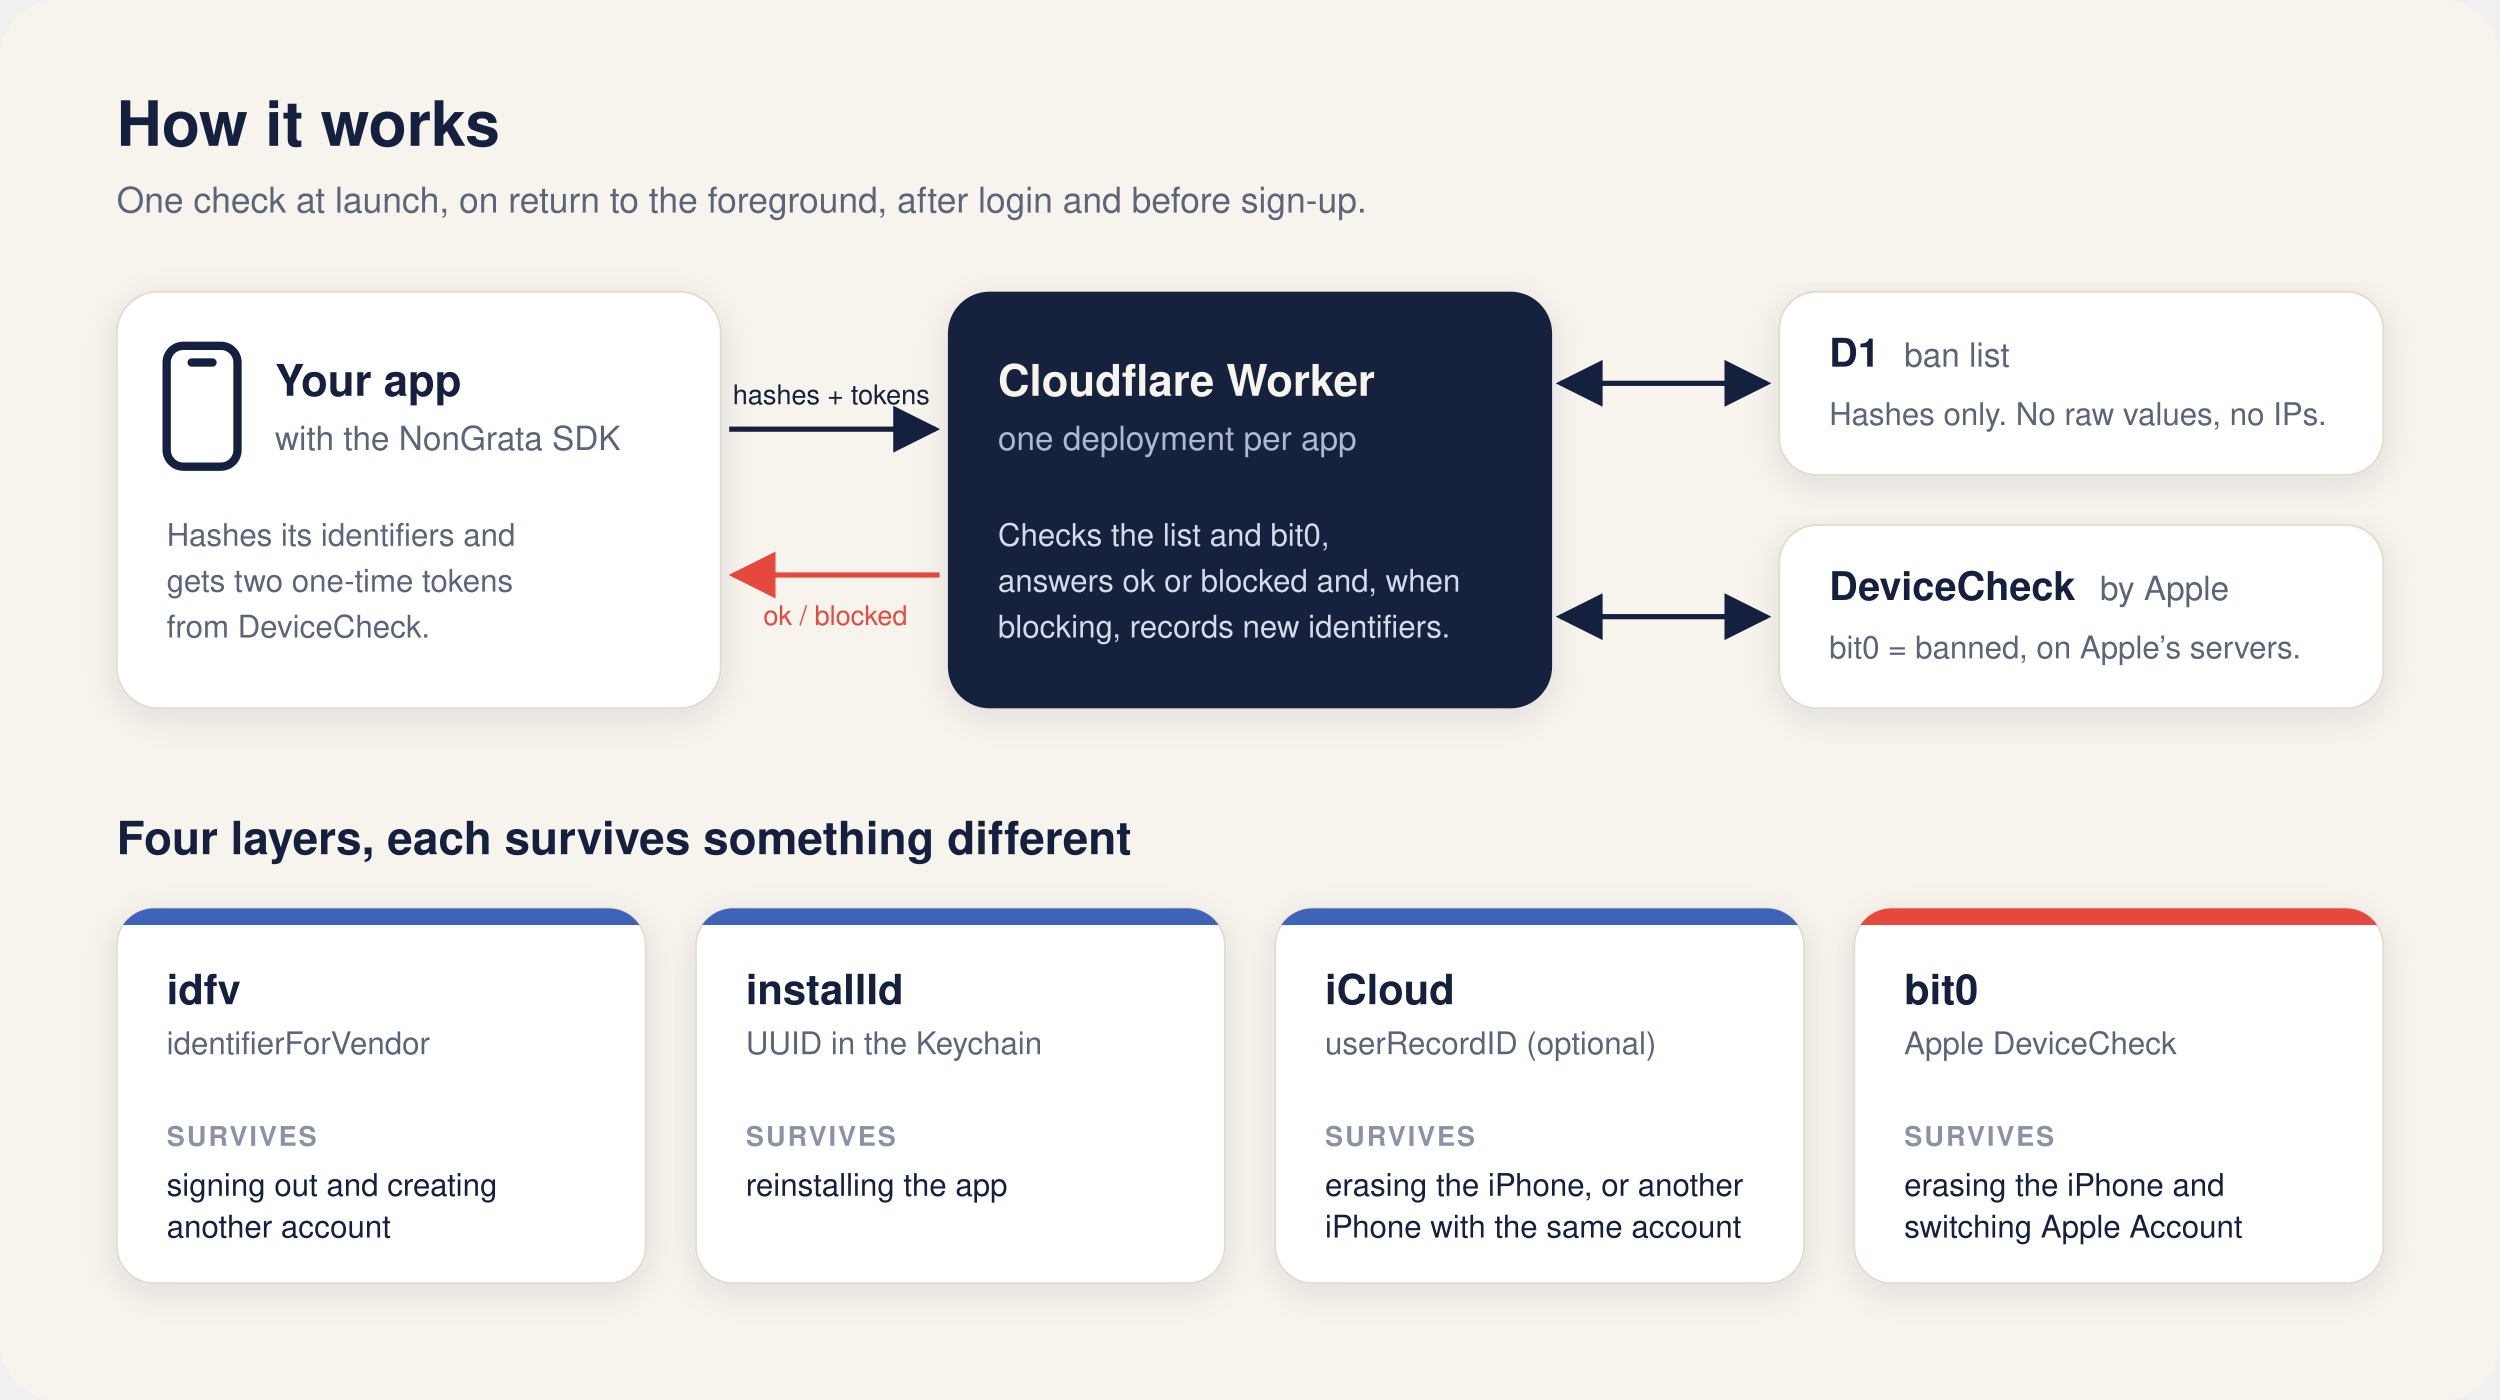
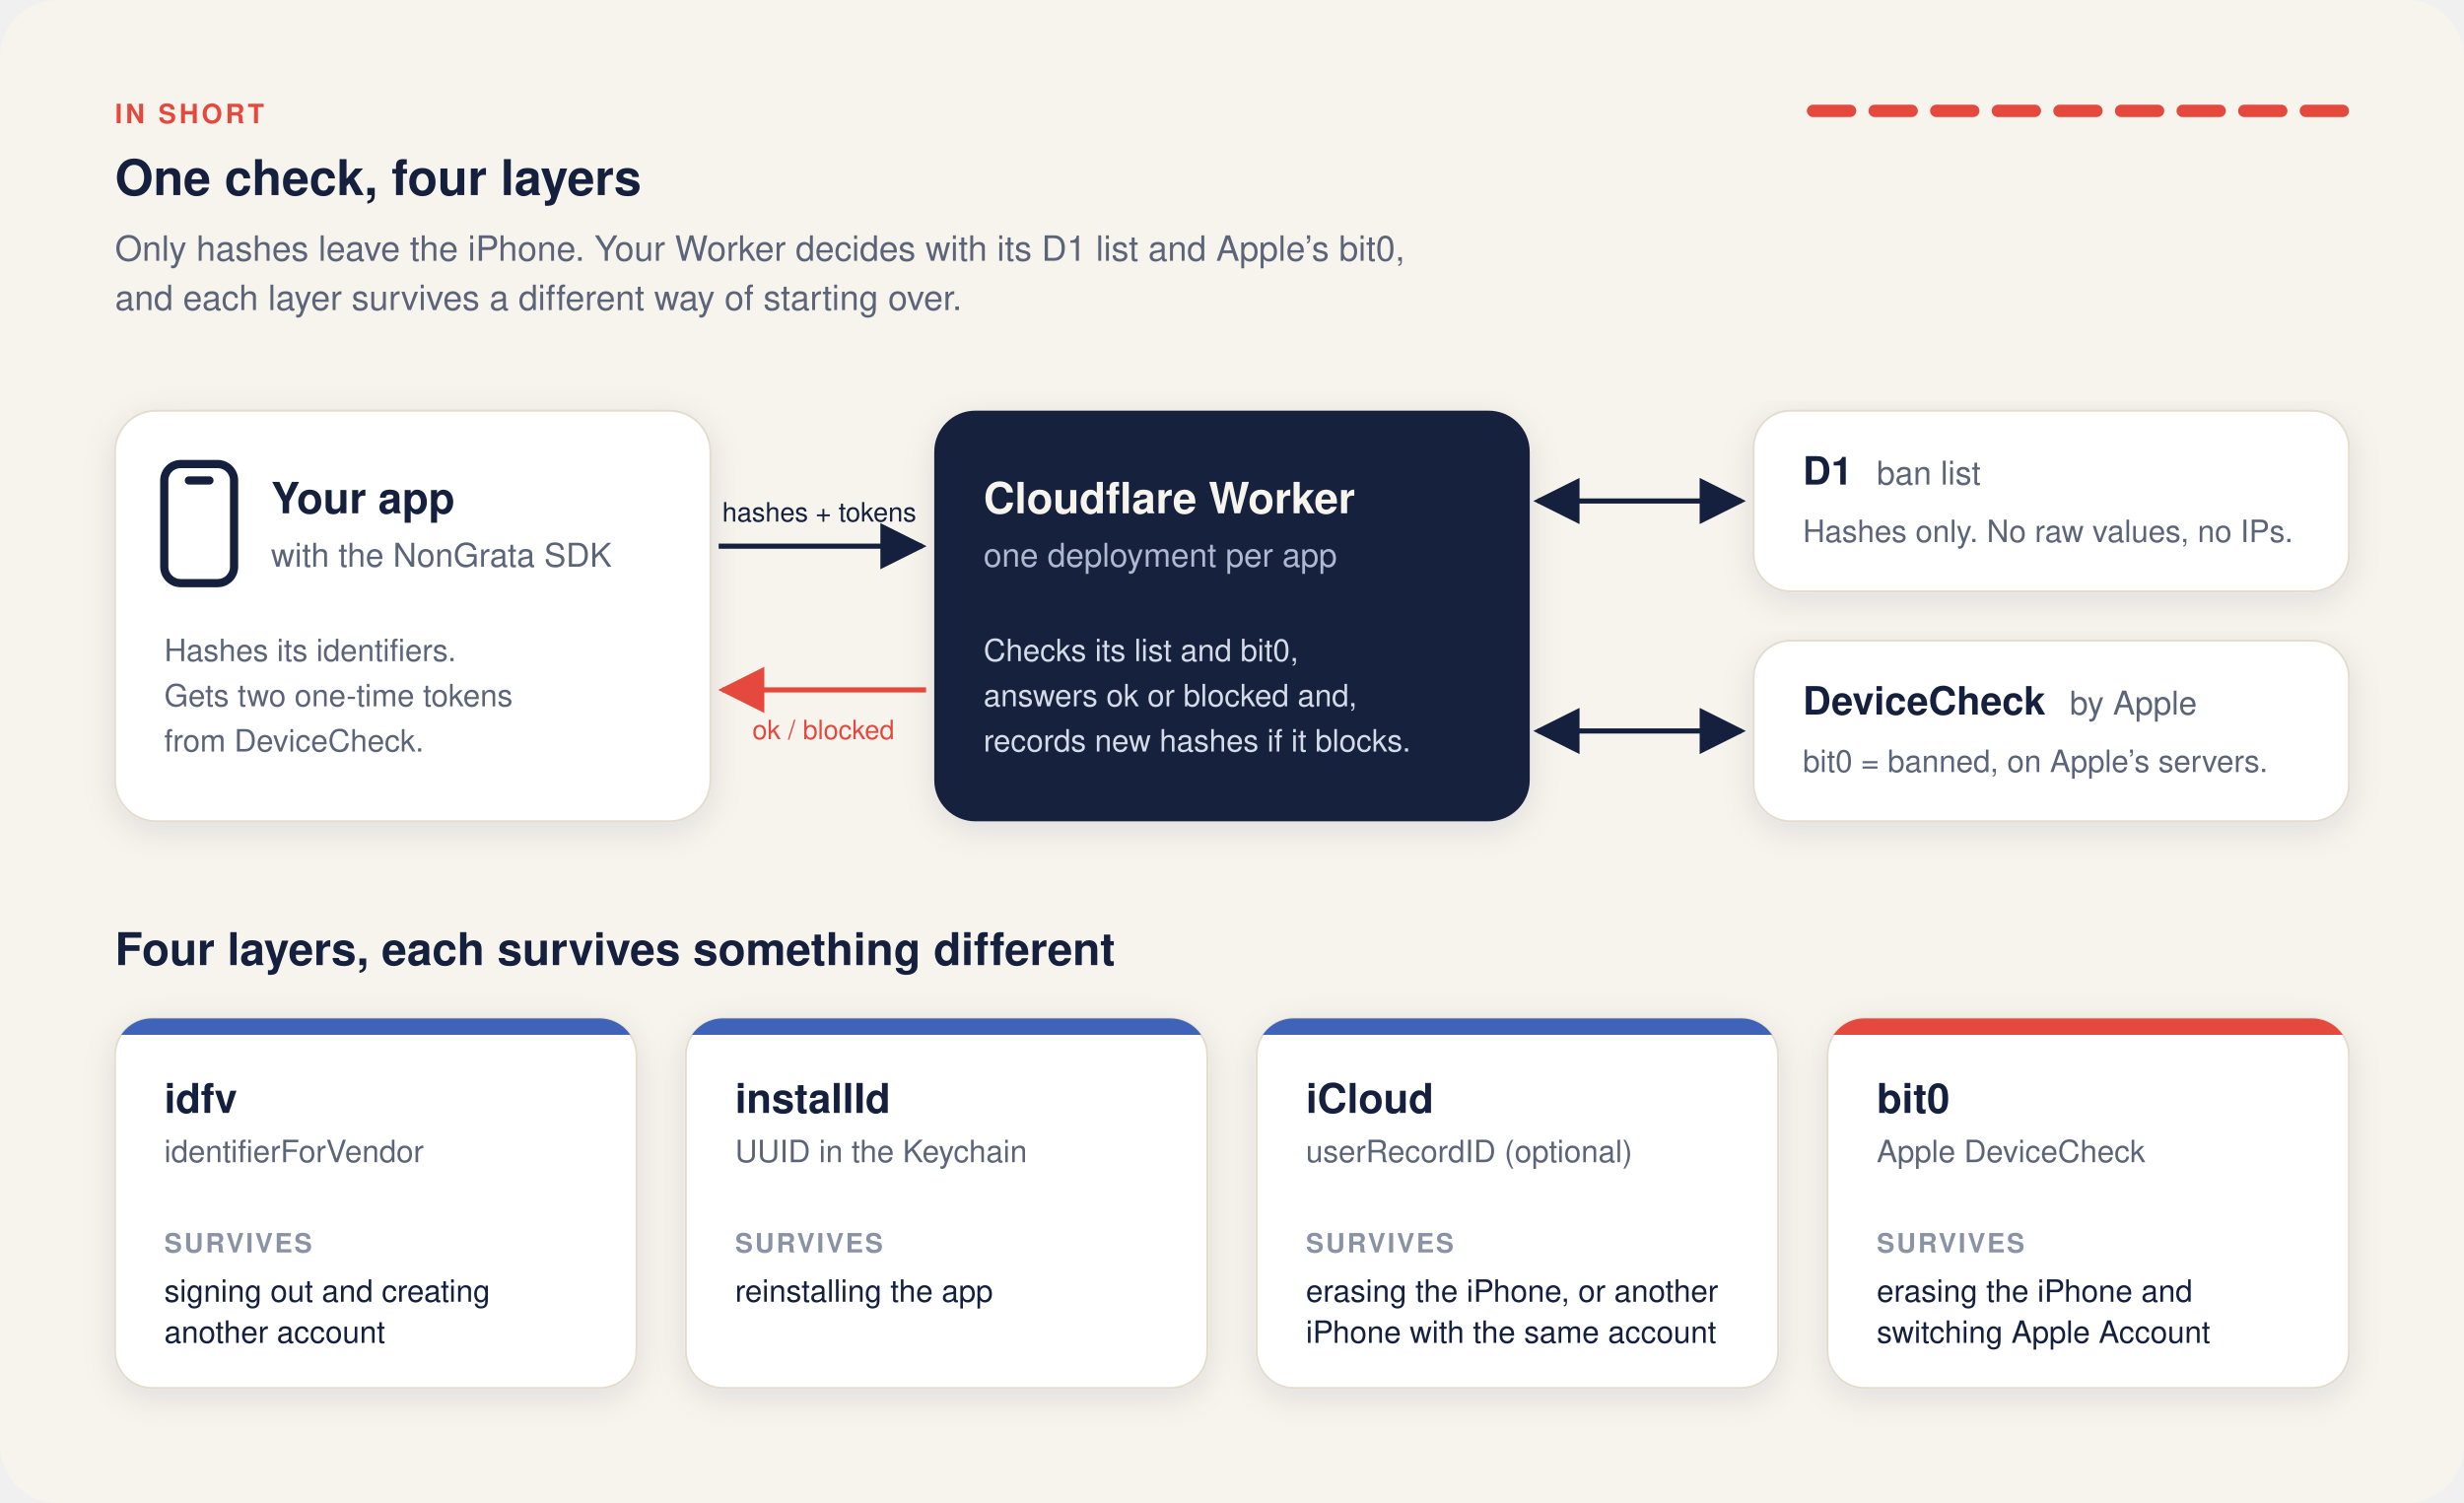
- <svg xmlns="http://www.w3.org/2000/svg" viewBox="0 0 1200 672" font-family="-apple-system, BlinkMacSystemFont, 'Segoe UI', Helvetica, Arial, sans-serif">
+ <svg xmlns="http://www.w3.org/2000/svg" viewBox="0 0 1200 732" font-family="-apple-system, BlinkMacSystemFont, 'Segoe UI', Helvetica, Arial, sans-serif">
+   <style>
+ .a{animation:73.5s ease-in-out infinite}
+ .app{animation-name:kapp}.appR{animation-name:kappR}.appHash{animation-name:kappHash}.appTok{animation-name:kappTok}.wk{animation-name:kwk}.wkR{animation-name:kwkR}.wk1{animation-name:kwk1}.wk2{animation-name:kwk2}.wk3{animation-name:kwk3}.a1{animation-name:ka1}.d1{animation-name:kd1}.d1R{animation-name:kd1R}.a3{animation-name:ka3}.dc{animation-name:kdc}.dcR{animation-name:kdcR}.a4{animation-name:ka4}.a2{animation-name:ka2}.tag{animation-name:ktag}.lh{animation-name:klh}.L1{animation-name:kL1}.L1R{animation-name:kL1R}.L2{animation-name:kL2}.L2R{animation-name:kL2R}.L3{animation-name:kL3}.L3R{animation-name:kL3R}.L4{animation-name:kL4}.L4R{animation-name:kL4R}.p1{animation-name:kp1}.p2{animation-name:kp2}.p3{animation-name:kp3}.p4{animation-name:kp4}.p5{animation-name:kp5}.p6{animation-name:kp6}.p7{animation-name:kp7}.p8{animation-name:kp8}.p9{animation-name:kp9}.a1l{animation-name:ka1l}.a1h{animation-name:ka1h}.a2l{animation-name:ka2l}.a2h{animation-name:ka2h}.a3l{animation-name:ka3l}.a3h{animation-name:ka3h}.a4l{animation-name:ka4l}.a4h{animation-name:ka4h}.cs1{animation-name:kcs1}.cs2{animation-name:kcs2}.cs3{animation-name:kcs3}.cs4{animation-name:kcs4}.cs5{animation-name:kcs5}.cs6{animation-name:kcs6}.cs7{animation-name:kcs7}.cs8{animation-name:kcs8}.cs9{animation-name:kcs9}.cF{animation-name:kcF}
+ @keyframes kapp{0%{opacity:0}0%{opacity:0}0.68%{opacity:1}34.694%{opacity:1}35.374%{opacity:0.5}51.701%{opacity:0.5}52.381%{opacity:1}61.905%{opacity:1}62.585%{opacity:0.5}91.837%{opacity:0.5}92.517%{opacity:1}98.912%{opacity:1}100%{opacity:0}}
+ @keyframes kappR{0%{opacity:0}0%{opacity:0}0.68%{opacity:1}26.531%{opacity:1}27.211%{opacity:0}51.701%{opacity:0}52.381%{opacity:1}61.905%{opacity:1}62.585%{opacity:0}100%{opacity:0}}
+ @keyframes kappHash{0%{opacity:1}18.367%{opacity:1}19.048%{opacity:0.4}26.531%{opacity:0.4}27.211%{opacity:1}100%{opacity:1}}
+ @keyframes kappTok{0%{opacity:1}8.163%{opacity:1}8.844%{opacity:0.4}18.367%{opacity:0.4}19.048%{opacity:1}100%{opacity:1}}
+ @keyframes kwk{0%{opacity:0}26.531%{opacity:0}27.211%{opacity:1}72.109%{opacity:1}72.789%{opacity:0.5}91.837%{opacity:0.5}92.517%{opacity:1}98.912%{opacity:1}100%{opacity:0}}
+ @keyframes kwkR{0%{opacity:0}26.531%{opacity:0}27.211%{opacity:1}34.694%{opacity:1}35.374%{opacity:0}100%{opacity:0}}
+ @keyframes kwk1{0%{opacity:1}51.701%{opacity:1}52.381%{opacity:0.4}72.109%{opacity:0.4}72.789%{opacity:1}100%{opacity:1}}
+ @keyframes kwk2{0%{opacity:1}34.694%{opacity:1}35.374%{opacity:0.4}51.701%{opacity:0.4}52.381%{opacity:1}61.905%{opacity:1}62.585%{opacity:0.4}72.109%{opacity:0.4}72.789%{opacity:1}100%{opacity:1}}
+ @keyframes kwk3{0%{opacity:1}34.694%{opacity:1}35.374%{opacity:0.4}61.905%{opacity:0.4}62.585%{opacity:1}100%{opacity:1}}
+ @keyframes ka1{0%{opacity:0}26.531%{opacity:0}27.211%{opacity:1}34.694%{opacity:1}35.374%{opacity:0.5}91.837%{opacity:0.5}92.517%{opacity:1}98.912%{opacity:1}100%{opacity:0}}
+ @keyframes kd1{0%{opacity:0}34.694%{opacity:0}35.374%{opacity:1}42.857%{opacity:1}43.537%{opacity:0.5}61.905%{opacity:0.5}62.585%{opacity:1}72.109%{opacity:1}72.789%{opacity:0.5}91.837%{opacity:0.5}92.517%{opacity:1}98.912%{opacity:1}100%{opacity:0}}
+ @keyframes kd1R{0%{opacity:0}34.694%{opacity:0}35.374%{opacity:1}42.857%{opacity:1}43.537%{opacity:0}61.905%{opacity:0}62.585%{opacity:1}72.109%{opacity:1}72.789%{opacity:0}100%{opacity:0}}
+ @keyframes ka3{0%{opacity:0}34.694%{opacity:0}35.374%{opacity:1}42.857%{opacity:1}43.537%{opacity:0.5}61.905%{opacity:0.5}62.585%{opacity:1}72.109%{opacity:1}72.789%{opacity:0.5}91.837%{opacity:0.5}92.517%{opacity:1}98.912%{opacity:1}100%{opacity:0}}
+ @keyframes kdc{0%{opacity:0}42.857%{opacity:0}43.537%{opacity:1}51.701%{opacity:1}52.381%{opacity:0.5}91.837%{opacity:0.5}92.517%{opacity:1}98.912%{opacity:1}100%{opacity:0}}
+ @keyframes kdcR{0%{opacity:0}42.857%{opacity:0}43.537%{opacity:1}51.701%{opacity:1}52.381%{opacity:0}100%{opacity:0}}
+ @keyframes ka4{0%{opacity:0}42.857%{opacity:0}43.537%{opacity:1}51.701%{opacity:1}52.381%{opacity:0.5}91.837%{opacity:0.5}92.517%{opacity:1}98.912%{opacity:1}100%{opacity:0}}
+ @keyframes ka2{0%{opacity:0}51.701%{opacity:0}52.381%{opacity:1}61.905%{opacity:1}62.585%{opacity:0.5}91.837%{opacity:0.5}92.517%{opacity:1}98.912%{opacity:1}100%{opacity:0}}
+ @keyframes ktag{0%{opacity:0}61.905%{opacity:0}62.585%{opacity:1}72.109%{opacity:1}72.789%{opacity:0}100%{opacity:0}}
+ @keyframes klh{0%{opacity:0}72.109%{opacity:0}72.789%{opacity:1}98.912%{opacity:1}100%{opacity:0}}
+ @keyframes kL1{0%{opacity:0}75.51%{opacity:0}76.19%{opacity:1}79.592%{opacity:1}80.272%{opacity:0.5}91.837%{opacity:0.5}92.517%{opacity:1}98.912%{opacity:1}100%{opacity:0}}
+ @keyframes kL1R{0%{opacity:0}75.51%{opacity:0}76.19%{opacity:1}79.592%{opacity:1}80.272%{opacity:0}100%{opacity:0}}
+ @keyframes kL2{0%{opacity:0}79.592%{opacity:0}80.272%{opacity:1}83.673%{opacity:1}84.354%{opacity:0.5}91.837%{opacity:0.5}92.517%{opacity:1}98.912%{opacity:1}100%{opacity:0}}
+ @keyframes kL2R{0%{opacity:0}79.592%{opacity:0}80.272%{opacity:1}83.673%{opacity:1}84.354%{opacity:0}100%{opacity:0}}
+ @keyframes kL3{0%{opacity:0}83.673%{opacity:0}84.354%{opacity:1}87.755%{opacity:1}88.435%{opacity:0.5}91.837%{opacity:0.5}92.517%{opacity:1}98.912%{opacity:1}100%{opacity:0}}
+ @keyframes kL3R{0%{opacity:0}83.673%{opacity:0}84.354%{opacity:1}87.755%{opacity:1}88.435%{opacity:0}100%{opacity:0}}
+ @keyframes kL4{0%{opacity:0}87.755%{opacity:0}88.435%{opacity:1}98.912%{opacity:1}100%{opacity:0}}
+ @keyframes kL4R{0%{opacity:0}87.755%{opacity:0}88.435%{opacity:1}91.837%{opacity:1}92.517%{opacity:0}100%{opacity:0}}
+ @keyframes kp1{0%{opacity:0}0.068%{opacity:0}0.748%{opacity:1}98.912%{opacity:1}100%{opacity:0}}
+ @keyframes kp2{0%{opacity:0}8.163%{opacity:0}8.844%{opacity:1}98.912%{opacity:1}100%{opacity:0}}
+ @keyframes kp3{0%{opacity:0}18.367%{opacity:0}19.048%{opacity:1}98.912%{opacity:1}100%{opacity:0}}
+ @keyframes kp4{0%{opacity:0}26.531%{opacity:0}27.211%{opacity:1}98.912%{opacity:1}100%{opacity:0}}
+ @keyframes kp5{0%{opacity:0}34.694%{opacity:0}35.374%{opacity:1}98.912%{opacity:1}100%{opacity:0}}
+ @keyframes kp6{0%{opacity:0}42.857%{opacity:0}43.537%{opacity:1}98.912%{opacity:1}100%{opacity:0}}
+ @keyframes kp7{0%{opacity:0}51.701%{opacity:0}52.381%{opacity:1}98.912%{opacity:1}100%{opacity:0}}
+ @keyframes kp8{0%{opacity:0}61.905%{opacity:0}62.585%{opacity:1}98.912%{opacity:1}100%{opacity:0}}
+ @keyframes kp9{0%{opacity:0}72.109%{opacity:0}72.789%{opacity:1}98.912%{opacity:1}100%{opacity:0}}
+ @keyframes ka1l{0%{stroke-dashoffset:99}26.735%{stroke-dashoffset:99}27.959%{stroke-dashoffset:0}99.946%{stroke-dashoffset:0}100%{stroke-dashoffset:99}}
+ @keyframes ka1h{0%{opacity:0}27.687%{opacity:0}28.095%{opacity:1}98.912%{opacity:1}100%{opacity:0}}
+ @keyframes ka2l{0%{stroke-dashoffset:99}51.905%{stroke-dashoffset:99}53.129%{stroke-dashoffset:0}99.946%{stroke-dashoffset:0}100%{stroke-dashoffset:99}}
+ @keyframes ka2h{0%{opacity:0}52.857%{opacity:0}53.265%{opacity:1}98.912%{opacity:1}100%{opacity:0}}
+ @keyframes ka3l{0%{stroke-dashoffset:99}34.898%{stroke-dashoffset:99}36.122%{stroke-dashoffset:0}99.946%{stroke-dashoffset:0}100%{stroke-dashoffset:99}}
+ @keyframes ka3h{0%{opacity:0}35.85%{opacity:0}36.259%{opacity:1}98.912%{opacity:1}100%{opacity:0}}
+ @keyframes ka4l{0%{stroke-dashoffset:99}43.061%{stroke-dashoffset:99}44.286%{stroke-dashoffset:0}99.946%{stroke-dashoffset:0}100%{stroke-dashoffset:99}}
+ @keyframes ka4h{0%{opacity:0}44.014%{opacity:0}44.422%{opacity:1}98.912%{opacity:1}100%{opacity:0}}
+ @keyframes kcs1{0%{opacity:0}0.136%{opacity:0}0.748%{opacity:1}7.551%{opacity:1}8.163%{opacity:0}100%{opacity:0}}
+ @keyframes kcs2{0%{opacity:0}8.163%{opacity:0}8.776%{opacity:1}17.755%{opacity:1}18.367%{opacity:0}100%{opacity:0}}
+ @keyframes kcs3{0%{opacity:0}18.367%{opacity:0}18.98%{opacity:1}25.918%{opacity:1}26.531%{opacity:0}100%{opacity:0}}
+ @keyframes kcs4{0%{opacity:0}26.531%{opacity:0}27.143%{opacity:1}34.082%{opacity:1}34.694%{opacity:0}100%{opacity:0}}
+ @keyframes kcs5{0%{opacity:0}34.694%{opacity:0}35.306%{opacity:1}42.245%{opacity:1}42.857%{opacity:0}100%{opacity:0}}
+ @keyframes kcs6{0%{opacity:0}42.857%{opacity:0}43.469%{opacity:1}51.088%{opacity:1}51.701%{opacity:0}100%{opacity:0}}
+ @keyframes kcs7{0%{opacity:0}51.701%{opacity:0}52.313%{opacity:1}61.293%{opacity:1}61.905%{opacity:0}100%{opacity:0}}
+ @keyframes kcs8{0%{opacity:0}61.905%{opacity:0}62.517%{opacity:1}71.497%{opacity:1}72.109%{opacity:0}100%{opacity:0}}
+ @keyframes kcs9{0%{opacity:0}72.109%{opacity:0}72.721%{opacity:1}91.224%{opacity:1}91.837%{opacity:0}100%{opacity:0}}
+ @keyframes kcF{0%{opacity:0}91.837%{opacity:0}92.449%{opacity:1}98.912%{opacity:1}100%{opacity:0}}
+ @media (prefers-reduced-motion:reduce){.a{animation:none!important}}
+ </style>
  <defs>
-     <marker id="flecha" viewBox="0 0 10 10" refX="9" refY="5" markerWidth="9" markerHeight="9" orient="auto-start-reverse">
-       <path d="M0 0 L10 5 L0 10 Z" fill="#14203D" />
-     </marker>
-     <marker id="flecha-roja" viewBox="0 0 10 10" refX="9" refY="5" markerWidth="9" markerHeight="9" orient="auto-start-reverse">
-       <path d="M0 0 L10 5 L0 10 Z" fill="#E5483D" />
-     </marker>
    <filter id="sombra" x="-10%" y="-10%" width="120%" height="130%">
      <feDropShadow dx="0" dy="4" stdDeviation="8" flood-color="#14203D" flood-opacity=".10" />
    </filter>
    <clipPath id="capa-56">
      <rect x="56" y="436" width="254" height="180" rx="18" />
    </clipPath>
    <clipPath id="capa-334">
      <rect x="334" y="436" width="254" height="180" rx="18" />
    </clipPath>
    <clipPath id="capa-612">
      <rect x="612" y="436" width="254" height="180" rx="18" />
    </clipPath>
    <clipPath id="capa-890">
      <rect x="890" y="436" width="254" height="180" rx="18" />
    </clipPath>
  </defs>
-   <rect width="1200" height="672" rx="28" fill="#F7F4EE" />
-   <text x="56" y="70" font-size="30" font-weight="700" fill="#14203D">How it works</text>
-   <text x="56" y="102" font-size="17" fill="#5B6478">One check at launch, on return to the foreground, after login and before sign-up.</text>
-   <g filter="url(#sombra)">
-     <rect x="56" y="140" width="290" height="200" rx="20" fill="#FFFFFF" stroke="#E4DDCF" />
-   </g>
-   <rect x="80" y="166" width="34" height="58" rx="8" fill="none" stroke="#14203D" stroke-width="4" />
-   <rect x="90" y="172" width="14" height="4" rx="2" fill="#14203D" />
-   <text x="132" y="190" font-size="21" font-weight="700" fill="#14203D">Your app</text>
-   <text x="132" y="216" font-size="16" fill="#5B6478">with the NonGrata SDK</text>
-   <text x="80" y="262" font-size="15" fill="#5B6478">Hashes its identifiers and</text>
-   <text x="80" y="284" font-size="15" fill="#5B6478">gets two one-time tokens</text>
-   <text x="80" y="306" font-size="15" fill="#5B6478">from DeviceCheck.</text>
-   <g filter="url(#sombra)">
-     <rect x="455" y="140" width="290" height="200" rx="20" fill="#14203D" />
-   </g>
-   <text x="479" y="190" font-size="21" font-weight="700" fill="#F7F4EE">Cloudflare Worker</text>
-   <text x="479" y="216" font-size="16" fill="#AEB8D0">one deployment per app</text>
-   <text x="479" y="262" font-size="15" fill="#D5DBE8">Checks the list and bit0,</text>
-   <text x="479" y="284" font-size="15" fill="#D5DBE8">answers ok or blocked and, when</text>
-   <text x="479" y="306" font-size="15" fill="#D5DBE8">blocking, records new identifiers.</text>
-   <g filter="url(#sombra)">
-     <rect x="854" y="140" width="290" height="88" rx="18" fill="#FFFFFF" stroke="#E4DDCF" />
-   </g>
-   <text x="878" y="176" font-size="19" font-weight="700" fill="#14203D">D1</text>
-   <text x="914" y="176" font-size="16" fill="#5B6478">ban list</text>
-   <text x="878" y="204" font-size="15" fill="#5B6478">Hashes only. No raw values, no IPs.</text>
-   <g filter="url(#sombra)">
-     <rect x="854" y="252" width="290" height="88" rx="18" fill="#FFFFFF" stroke="#E4DDCF" />
-   </g>
-   <text x="878" y="288" font-size="19" font-weight="700" fill="#14203D">DeviceCheck</text>
-   <text x="1008" y="288" font-size="16" fill="#5B6478">by Apple</text>
-   <text x="878" y="316" font-size="15" fill="#5B6478">bit0 = banned, on Apple’s servers.</text>
-   <line x1="350" y1="206" x2="449" y2="206" stroke="#14203D" stroke-width="2.5" marker-end="url(#flecha)" />
-   <text x="399" y="194" font-size="13" text-anchor="middle" fill="#14203D">hashes + tokens</text>
-   <line x1="451" y1="276" x2="352" y2="276" stroke="#E5483D" stroke-width="2.5" marker-end="url(#flecha-roja)" />
-   <text x="401" y="300" font-size="13" text-anchor="middle" fill="#E5483D">ok / blocked</text>
-   <line x1="749" y1="184" x2="848" y2="184" stroke="#14203D" stroke-width="2.5" marker-start="url(#flecha)" marker-end="url(#flecha)" />
-   <line x1="749" y1="296" x2="848" y2="296" stroke="#14203D" stroke-width="2.5" marker-start="url(#flecha)" marker-end="url(#flecha)" />
-   <text x="56" y="410" font-size="22" font-weight="700" fill="#14203D">Four layers, each survives something different</text>
-   <g filter="url(#sombra)">
-     <rect x="56" y="436" width="254" height="180" rx="18" fill="#FFFFFF" stroke="#E4DDCF" />
-   </g>
-   <rect x="56" y="436" width="254" height="8" fill="#3E63B8" clip-path="url(#capa-56)" />
-   <text x="80" y="482" font-size="20" font-weight="700" fill="#14203D">idfv</text>
-   <text x="80" y="506" font-size="15" fill="#5B6478">identifierForVendor</text>
-   <text x="80" y="550" font-size="13" font-weight="600" fill="#8A93A6" letter-spacing="1">SURVIVES</text>
-   <text x="80" y="574" font-size="15" fill="#14203D">signing out and creating</text>
-   <text x="80" y="594" font-size="15" fill="#14203D">another account</text>
-   <g filter="url(#sombra)">
-     <rect x="334" y="436" width="254" height="180" rx="18" fill="#FFFFFF" stroke="#E4DDCF" />
-   </g>
-   <rect x="334" y="436" width="254" height="8" fill="#3E63B8" clip-path="url(#capa-334)" />
-   <text x="358" y="482" font-size="20" font-weight="700" fill="#14203D">installId</text>
-   <text x="358" y="506" font-size="15" fill="#5B6478">UUID in the Keychain</text>
-   <text x="358" y="550" font-size="13" font-weight="600" fill="#8A93A6" letter-spacing="1">SURVIVES</text>
-   <text x="358" y="574" font-size="15" fill="#14203D">reinstalling the app</text>
-   <g filter="url(#sombra)">
-     <rect x="612" y="436" width="254" height="180" rx="18" fill="#FFFFFF" stroke="#E4DDCF" />
-   </g>
-   <rect x="612" y="436" width="254" height="8" fill="#3E63B8" clip-path="url(#capa-612)" />
-   <text x="636" y="482" font-size="20" font-weight="700" fill="#14203D">iCloud</text>
-   <text x="636" y="506" font-size="15" fill="#5B6478">userRecordID (optional)</text>
-   <text x="636" y="550" font-size="13" font-weight="600" fill="#8A93A6" letter-spacing="1">SURVIVES</text>
-   <text x="636" y="574" font-size="15" fill="#14203D">erasing the iPhone, or another</text>
-   <text x="636" y="594" font-size="15" fill="#14203D">iPhone with the same account</text>
-   <g filter="url(#sombra)">
-     <rect x="890" y="436" width="254" height="180" rx="18" fill="#FFFFFF" stroke="#E4DDCF" />
-   </g>
-   <rect x="890" y="436" width="254" height="8" fill="#E5483D" clip-path="url(#capa-890)" />
-   <text x="914" y="482" font-size="20" font-weight="700" fill="#14203D">bit0</text>
-   <text x="914" y="506" font-size="15" fill="#5B6478">Apple DeviceCheck</text>
-   <text x="914" y="550" font-size="13" font-weight="600" fill="#8A93A6" letter-spacing="1">SURVIVES</text>
-   <text x="914" y="574" font-size="15" fill="#14203D">erasing the iPhone and</text>
-   <text x="914" y="594" font-size="15" fill="#14203D">switching Apple Account</text>
+   <rect width="1200" height="732" rx="28" fill="#F7F4EE" />
+   <rect x="880" y="51" width="24" height="6" rx="3" fill="#E4DDCF" />
+   <rect class="a p1" x="880" y="51" width="24" height="6" rx="3" fill="#E5483D" />
+   <rect x="910" y="51" width="24" height="6" rx="3" fill="#E4DDCF" />
+   <rect class="a p2" x="910" y="51" width="24" height="6" rx="3" fill="#E5483D" />
+   <rect x="940" y="51" width="24" height="6" rx="3" fill="#E4DDCF" />
+   <rect class="a p3" x="940" y="51" width="24" height="6" rx="3" fill="#E5483D" />
+   <rect x="970" y="51" width="24" height="6" rx="3" fill="#E4DDCF" />
+   <rect class="a p4" x="970" y="51" width="24" height="6" rx="3" fill="#E5483D" />
+   <rect x="1000" y="51" width="24" height="6" rx="3" fill="#E4DDCF" />
+   <rect class="a p5" x="1000" y="51" width="24" height="6" rx="3" fill="#E5483D" />
+   <rect x="1030" y="51" width="24" height="6" rx="3" fill="#E4DDCF" />
+   <rect class="a p6" x="1030" y="51" width="24" height="6" rx="3" fill="#E5483D" />
+   <rect x="1060" y="51" width="24" height="6" rx="3" fill="#E4DDCF" />
+   <rect class="a p7" x="1060" y="51" width="24" height="6" rx="3" fill="#E5483D" />
+   <rect x="1090" y="51" width="24" height="6" rx="3" fill="#E4DDCF" />
+   <rect class="a p8" x="1090" y="51" width="24" height="6" rx="3" fill="#E5483D" />
+   <rect x="1120" y="51" width="24" height="6" rx="3" fill="#E4DDCF" />
+   <rect class="a p9" x="1120" y="51" width="24" height="6" rx="3" fill="#E5483D" />
+   <g class="a cs1" opacity="0">
+     <text x="56" y="60" font-size="13" fill="#E5483D" font-weight="700" letter-spacing="1.5">STEP 1 OF 9</text>
+     <text x="56" y="95" font-size="24" fill="#14203D" font-weight="700">Your app runs a check</text>
+     <text x="56" y="127" font-size="17" fill="#5B6478">At launch, on returning to the foreground, after login and before sign-up.</text>
+     <text x="56" y="151" font-size="17" fill="#5B6478">Each check asks one question: is this device or its Apple Account banned?</text>
+   </g>
+   <g class="a cs2" opacity="0">
+     <text x="56" y="60" font-size="13" fill="#E5483D" font-weight="700" letter-spacing="1.5">STEP 2 OF 9</text>
+     <text x="56" y="95" font-size="24" fill="#14203D" font-weight="700">It hashes the device’s identifiers</text>
+     <text x="56" y="127" font-size="17" fill="#5B6478">idfv, an installId kept in the Keychain and, with useICloud, the iCloud user ID; after login, your user ID too.</text>
+     <text x="56" y="151" font-size="17" fill="#5B6478">Only SHA-256 hashes leave the iPhone, never the raw values.</text>
+   </g>
+   <g class="a cs3" opacity="0">
+     <text x="56" y="60" font-size="13" fill="#E5483D" font-weight="700" letter-spacing="1.5">STEP 3 OF 9</text>
+     <text x="56" y="95" font-size="24" fill="#14203D" font-weight="700">It asks DeviceCheck for two one-time tokens</text>
+     <text x="56" y="127" font-size="17" fill="#5B6478">One token lets the Worker query the device’s bits at Apple, the other lets it update them.</text>
+     <text x="56" y="151" font-size="17" fill="#5B6478">Apple asks for each token to be used only once, so there is one for each job.</text>
+   </g>
+   <g class="a cs4" opacity="0">
+     <text x="56" y="60" font-size="13" fill="#E5483D" font-weight="700" letter-spacing="1.5">STEP 4 OF 9</text>
+     <text x="56" y="95" font-size="24" fill="#14203D" font-weight="700">It sends the hashes and tokens to your Worker</text>
+     <text x="56" y="127" font-size="17" fill="#5B6478">A Cloudflare Worker that you deploy yourself, one per app.</text>
+     <text x="56" y="151" font-size="17" fill="#5B6478">The Worker makes the decision; your app’s own backend isn’t involved.</text>
+   </g>
+   <g class="a cs5" opacity="0">
+     <text x="56" y="60" font-size="13" fill="#E5483D" font-weight="700" letter-spacing="1.5">STEP 5 OF 9</text>
+     <text x="56" y="95" font-size="24" fill="#14203D" font-weight="700">The Worker checks its ban list in D1</text>
+     <text x="56" y="127" font-size="17" fill="#5B6478">Is any of these hashes banned?</text>
+     <text x="56" y="151" font-size="17" fill="#5B6478">D1 stores hashes only: no raw identifiers and no IP addresses.</text>
+   </g>
+   <g class="a cs6" opacity="0">
+     <text x="56" y="60" font-size="13" fill="#E5483D" font-weight="700" letter-spacing="1.5">STEP 6 OF 9</text>
+     <text x="56" y="95" font-size="24" fill="#14203D" font-weight="700">…and asks Apple DeviceCheck for bit0</text>
+     <text x="56" y="127" font-size="17" fill="#5B6478">bit0 means banned. It lives on Apple’s servers, so it is still there after the iPhone is erased.</text>
+     <text x="56" y="151" font-size="17" fill="#5B6478">If the list bans the device and bit0 isn’t set yet, the Worker sets it.</text>
+   </g>
+   <g class="a cs7" opacity="0">
+     <text x="56" y="60" font-size="13" fill="#E5483D" font-weight="700" letter-spacing="1.5">STEP 7 OF 9</text>
+     <text x="56" y="95" font-size="24" fill="#14203D" font-weight="700">It answers ok or blocked</text>
+     <text x="56" y="127" font-size="17" fill="#5B6478">blocked comes with a support code (ref), and your app shows its suspended screen.</text>
+     <text x="56" y="151" font-size="17" fill="#5B6478">If the check fails and the device has no earlier block, the user gets in (fail-open).</text>
+   </g>
+   <g class="a cs8" opacity="0">
+     <text x="56" y="60" font-size="13" fill="#E5483D" font-weight="700" letter-spacing="1.5">STEP 8 OF 9</text>
+     <text x="56" y="95" font-size="24" fill="#14203D" font-weight="700">A blocked device spreads the ban</text>
+     <text x="56" y="127" font-size="17" fill="#5B6478">The Worker adds the device’s new hashes to the list, so the ban can follow its Apple Account to other iPhones.</text>
+     <text x="56" y="151" font-size="17" fill="#5B6478">In observation mode (ENFORCE off) it only records what it would block, and answers ok.</text>
+   </g>
+   <g class="a cs9" opacity="0">
+     <text x="56" y="60" font-size="13" fill="#E5483D" font-weight="700" letter-spacing="1.5">STEP 9 OF 9</text>
+     <text x="56" y="95" font-size="24" fill="#14203D" font-weight="700">Four layers make the ban stick</text>
+     <text x="56" y="127" font-size="17" fill="#5B6478">Each layer survives a different way of starting over, so together they cover each other’s gaps.</text>
+   </g>
+   <g class="a cF">
+     <text x="56" y="60" font-size="13" fill="#E5483D" font-weight="700" letter-spacing="1.5">IN SHORT</text>
+     <text x="56" y="95" font-size="24" fill="#14203D" font-weight="700">One check, four layers</text>
+     <text x="56" y="127" font-size="17" fill="#5B6478">Only hashes leave the iPhone. Your Worker decides with its D1 list and Apple’s bit0,</text>
+     <text x="56" y="151" font-size="17" fill="#5B6478">and each layer survives a different way of starting over.</text>
+   </g>
+   <g transform="translate(0 60)">
+     <g class="a app">
+       <g filter="url(#sombra)">
+         <rect x="56" y="140" width="290" height="200" rx="20" fill="#FFFFFF" stroke="#E4DDCF" />
+       </g>
+       <rect x="80" y="166" width="34" height="58" rx="8" fill="none" stroke="#14203D" stroke-width="4" />
+       <rect x="90" y="172" width="14" height="4" rx="2" fill="#14203D" />
+       <text x="132" y="190" font-size="21" fill="#14203D" font-weight="700">Your app</text>
+       <text x="132" y="216" font-size="16" fill="#5B6478">with the NonGrata SDK</text>
+       <g class="a appHash">
+         <text x="80" y="262" font-size="15" fill="#5B6478">Hashes its identifiers.</text>
+       </g>
+       <g class="a appTok">
+         <text x="80" y="284" font-size="15" fill="#5B6478">Gets two one-time tokens</text>
+         <text x="80" y="306" font-size="15" fill="#5B6478">from DeviceCheck.</text>
+       </g>
+     </g>
+     <rect class="a appR" opacity="0" x="56" y="140" width="290" height="200" rx="20" fill="none" stroke="#E5483D" stroke-width="3" />
+     <g class="a wk">
+       <g filter="url(#sombra)">
+         <rect x="455" y="140" width="290" height="200" rx="20" fill="#14203D" />
+       </g>
+       <text x="479" y="190" font-size="21" fill="#F7F4EE" font-weight="700">Cloudflare Worker</text>
+       <text x="479" y="216" font-size="16" fill="#AEB8D0">one deployment per app</text>
+       <g class="a wk1">
+         <text x="479" y="262" font-size="15" fill="#D5DBE8">Checks its list and bit0,</text>
+       </g>
+       <g class="a wk2">
+         <text x="479" y="284" font-size="15" fill="#D5DBE8">answers ok or blocked and,</text>
+       </g>
+       <g class="a wk3">
+         <text x="479" y="306" font-size="15" fill="#D5DBE8">records new hashes if it blocks.</text>
+       </g>
+     </g>
+     <rect class="a wkR" opacity="0" x="455" y="140" width="290" height="200" rx="20" fill="none" stroke="#E5483D" stroke-width="3" />
+     <g class="a d1">
+       <g filter="url(#sombra)">
+         <rect x="854" y="140" width="290" height="88" rx="18" fill="#FFFFFF" stroke="#E4DDCF" />
+       </g>
+       <text x="878" y="176" font-size="19" fill="#14203D" font-weight="700">D1</text>
+       <text x="914" y="176" font-size="16" fill="#5B6478">ban list</text>
+       <text x="878" y="204" font-size="15" fill="#5B6478">Hashes only. No raw values, no IPs.</text>
+     </g>
+     <rect class="a d1R" opacity="0" x="854" y="140" width="290" height="88" rx="18" fill="none" stroke="#E5483D" stroke-width="3" />
+     <g class="a dc">
+       <g filter="url(#sombra)">
+         <rect x="854" y="252" width="290" height="88" rx="18" fill="#FFFFFF" stroke="#E4DDCF" />
+       </g>
+       <text x="878" y="288" font-size="19" fill="#14203D" font-weight="700">DeviceCheck</text>
+       <text x="1008" y="288" font-size="16" fill="#5B6478">by Apple</text>
+       <text x="878" y="316" font-size="15" fill="#5B6478">bit0 = banned, on Apple’s servers.</text>
+     </g>
+     <rect class="a dcR" opacity="0" x="854" y="252" width="290" height="88" rx="18" fill="none" stroke="#E5483D" stroke-width="3" />
+     <g class="a a1">
+       <line class="a a1l" x1="350" y1="206" x2="449" y2="206" stroke="#14203D" stroke-width="2.5" stroke-dasharray="99 99" />
+       <g class="a a1h">
+         <path d="M428.75 194.75L451.25 206L428.75 217.25Z" fill="#14203D" />
+       </g>
+       <text x="399" y="194" font-size="13" text-anchor="middle" fill="#14203D">hashes + tokens</text>
+     </g>
+     <g class="a a2">
+       <line class="a a2l" x1="451" y1="276" x2="352" y2="276" stroke="#E5483D" stroke-width="2.5" stroke-dasharray="99 99" />
+       <g class="a a2h">
+         <path d="M372.25 264.75L349.75 276L372.25 287.25Z" fill="#E5483D" />
+       </g>
+       <text x="401" y="300" font-size="13" text-anchor="middle" fill="#E5483D">ok / blocked</text>
+     </g>
+     <g class="a a3">
+       <line class="a a3l" x1="749" y1="184" x2="848" y2="184" stroke="#14203D" stroke-width="2.5" stroke-dasharray="99 99" />
+       <g class="a a3h">
+         <path d="M769.25 172.75L746.75 184L769.25 195.25Z" fill="#14203D" />
+         <path d="M827.75 172.75L850.25 184L827.75 195.25Z" fill="#14203D" />
+       </g>
+     </g>
+     <g class="a a4">
+       <line class="a a4l" x1="749" y1="296" x2="848" y2="296" stroke="#14203D" stroke-width="2.5" stroke-dasharray="99 99" />
+       <g class="a a4h">
+         <path d="M769.25 284.75L746.75 296L769.25 307.25Z" fill="#14203D" />
+         <path d="M827.75 284.75L850.25 296L827.75 307.25Z" fill="#14203D" />
+       </g>
+     </g>
+     <text class="a tag" opacity="0" x="798.5" y="166" font-size="12" font-weight="600" text-anchor="middle" fill="#E5483D">+ new hashes</text>
+     <g class="a lh">
+       <text x="56" y="410" font-size="22" font-weight="700" fill="#14203D">Four layers, each survives something different</text>
+     </g>
+     <g class="a L1">
+       <g filter="url(#sombra)">
+         <rect x="56" y="436" width="254" height="180" rx="18" fill="#FFFFFF" stroke="#E4DDCF" />
+       </g>
+       <rect x="56" y="436" width="254" height="8" fill="#3E63B8" clip-path="url(#capa-56)" />
+       <text x="80" y="482" font-size="20" fill="#14203D" font-weight="700">idfv</text>
+       <text x="80" y="506" font-size="15" fill="#5B6478">identifierForVendor</text>
+       <text x="80" y="550" font-size="13" fill="#8A93A6" font-weight="600" letter-spacing="1">SURVIVES</text>
+       <text x="80" y="574" font-size="15" fill="#14203D">signing out and creating</text>
+       <text x="80" y="594" font-size="15" fill="#14203D">another account</text>
+     </g>
+     <rect class="a L1R" opacity="0" x="56" y="436" width="254" height="180" rx="18" fill="none" stroke="#E5483D" stroke-width="3" />
+     <g class="a L2">
+       <g filter="url(#sombra)">
+         <rect x="334" y="436" width="254" height="180" rx="18" fill="#FFFFFF" stroke="#E4DDCF" />
+       </g>
+       <rect x="334" y="436" width="254" height="8" fill="#3E63B8" clip-path="url(#capa-334)" />
+       <text x="358" y="482" font-size="20" fill="#14203D" font-weight="700">installId</text>
+       <text x="358" y="506" font-size="15" fill="#5B6478">UUID in the Keychain</text>
+       <text x="358" y="550" font-size="13" fill="#8A93A6" font-weight="600" letter-spacing="1">SURVIVES</text>
+       <text x="358" y="574" font-size="15" fill="#14203D">reinstalling the app</text>
+     </g>
+     <rect class="a L2R" opacity="0" x="334" y="436" width="254" height="180" rx="18" fill="none" stroke="#E5483D" stroke-width="3" />
+     <g class="a L3">
+       <g filter="url(#sombra)">
+         <rect x="612" y="436" width="254" height="180" rx="18" fill="#FFFFFF" stroke="#E4DDCF" />
+       </g>
+       <rect x="612" y="436" width="254" height="8" fill="#3E63B8" clip-path="url(#capa-612)" />
+       <text x="636" y="482" font-size="20" fill="#14203D" font-weight="700">iCloud</text>
+       <text x="636" y="506" font-size="15" fill="#5B6478">userRecordID (optional)</text>
+       <text x="636" y="550" font-size="13" fill="#8A93A6" font-weight="600" letter-spacing="1">SURVIVES</text>
+       <text x="636" y="574" font-size="15" fill="#14203D">erasing the iPhone, or another</text>
+       <text x="636" y="594" font-size="15" fill="#14203D">iPhone with the same account</text>
+     </g>
+     <rect class="a L3R" opacity="0" x="612" y="436" width="254" height="180" rx="18" fill="none" stroke="#E5483D" stroke-width="3" />
+     <g class="a L4">
+       <g filter="url(#sombra)">
+         <rect x="890" y="436" width="254" height="180" rx="18" fill="#FFFFFF" stroke="#E4DDCF" />
+       </g>
+       <rect x="890" y="436" width="254" height="8" fill="#E5483D" clip-path="url(#capa-890)" />
+       <text x="914" y="482" font-size="20" fill="#14203D" font-weight="700">bit0</text>
+       <text x="914" y="506" font-size="15" fill="#5B6478">Apple DeviceCheck</text>
+       <text x="914" y="550" font-size="13" fill="#8A93A6" font-weight="600" letter-spacing="1">SURVIVES</text>
+       <text x="914" y="574" font-size="15" fill="#14203D">erasing the iPhone and</text>
+       <text x="914" y="594" font-size="15" fill="#14203D">switching Apple Account</text>
+     </g>
+     <rect class="a L4R" opacity="0" x="890" y="436" width="254" height="180" rx="18" fill="none" stroke="#E5483D" stroke-width="3" />
+   </g>
</svg>
